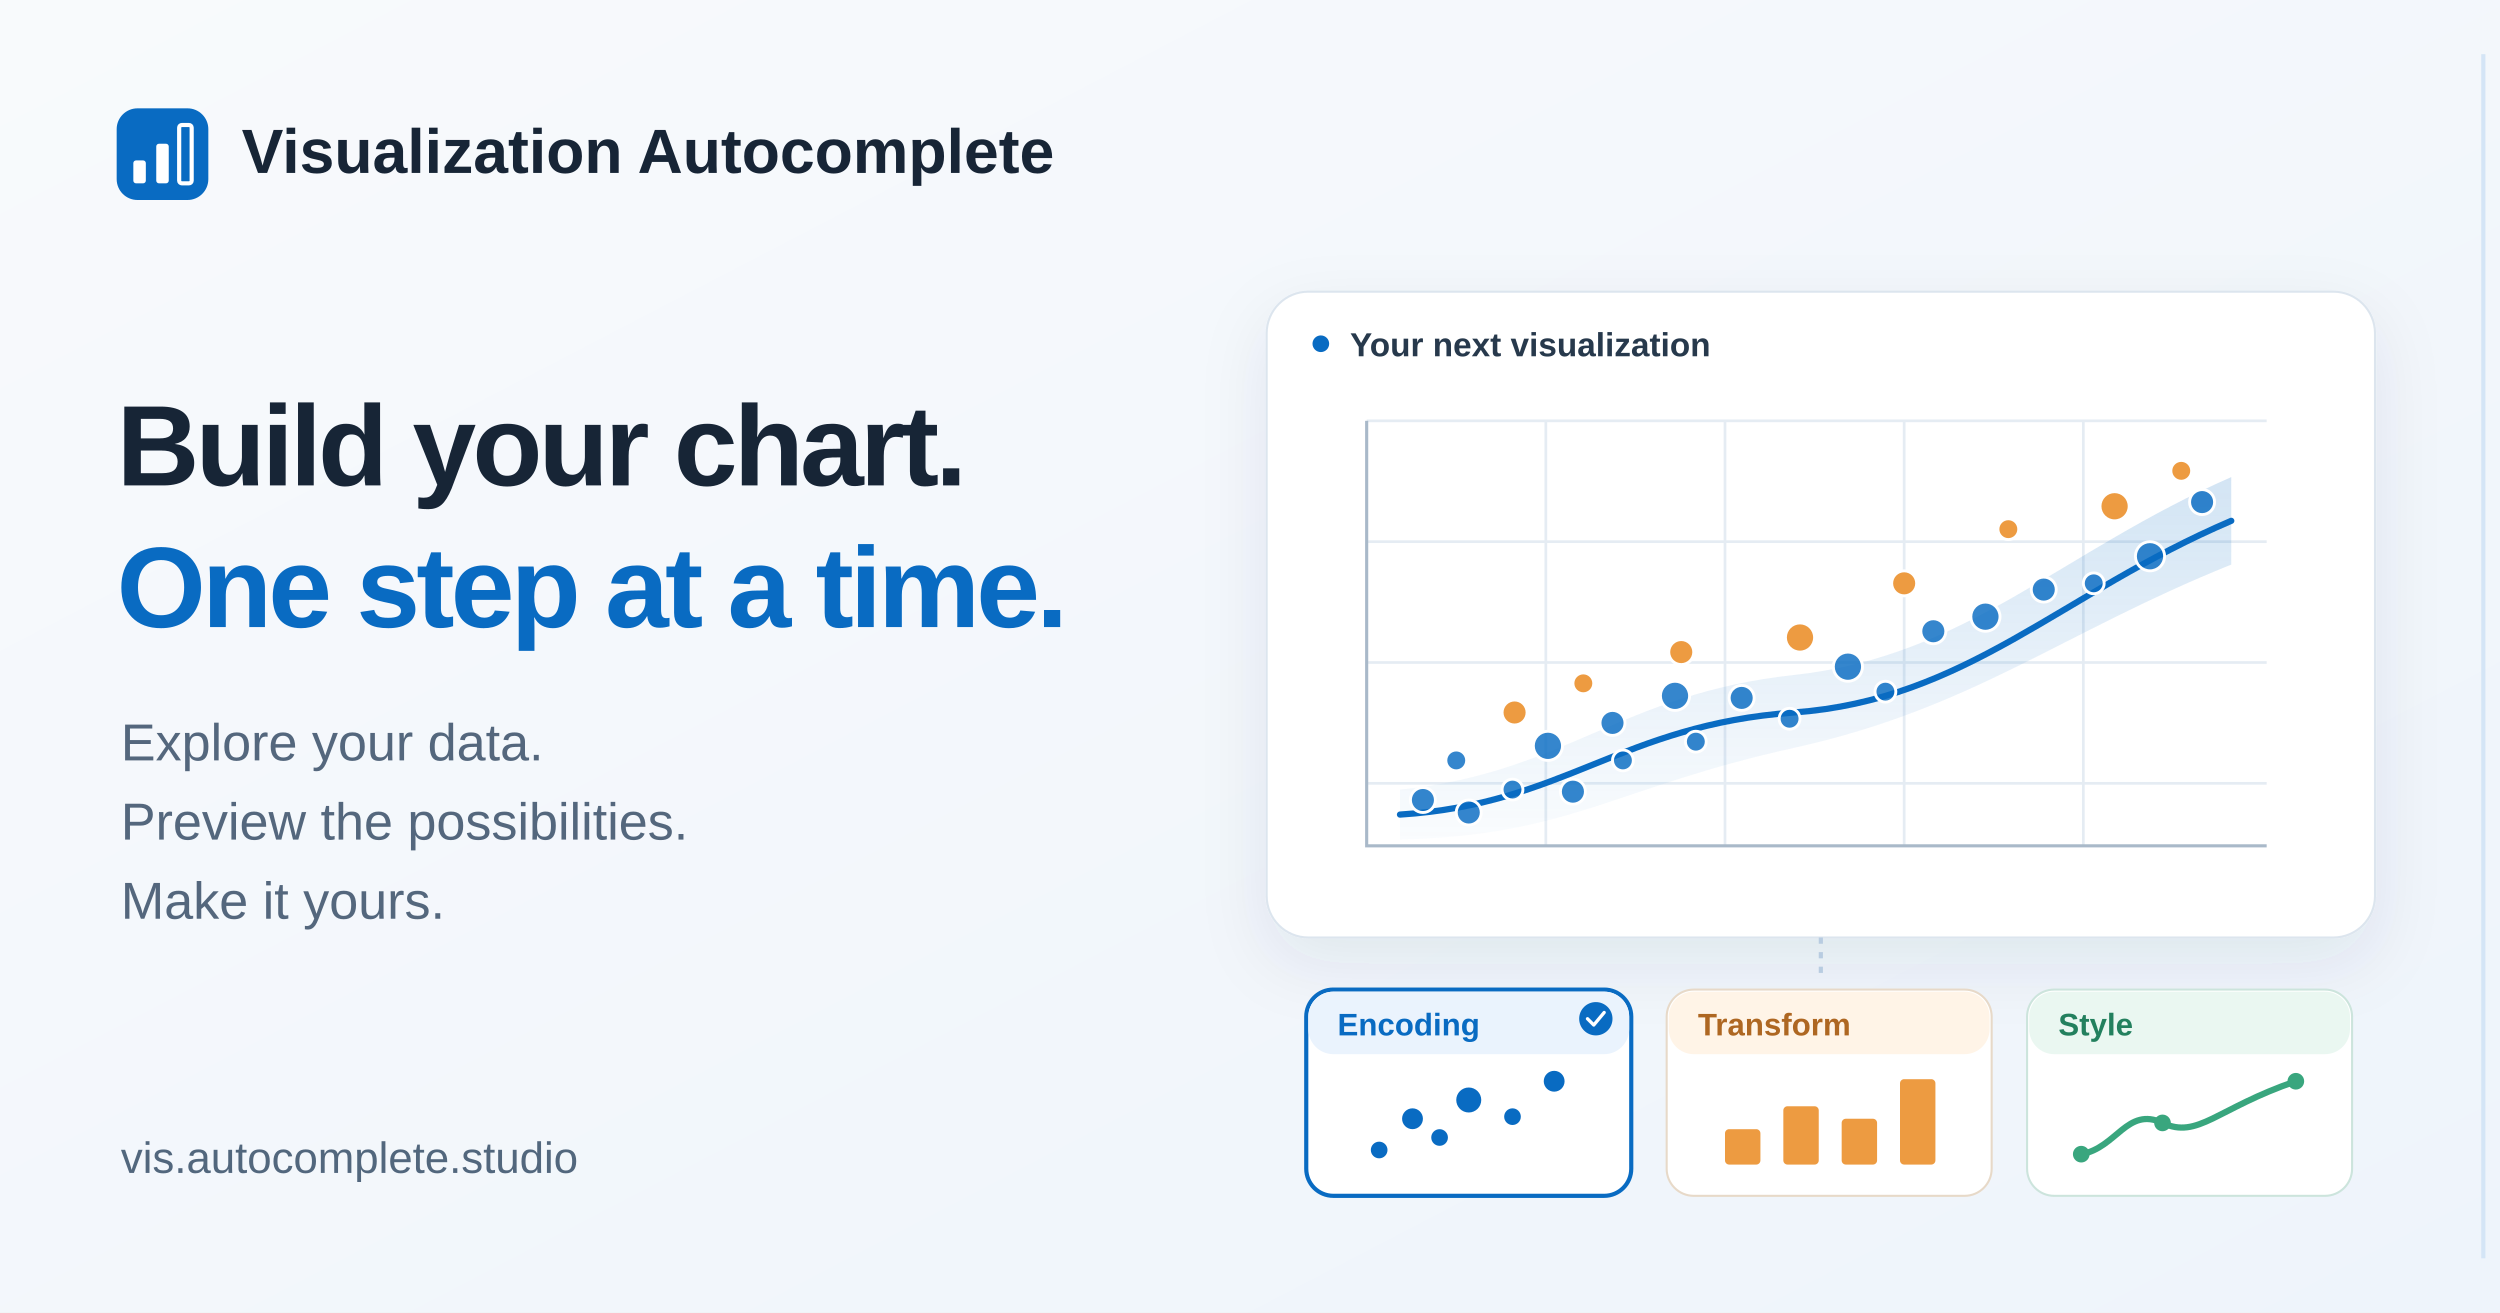
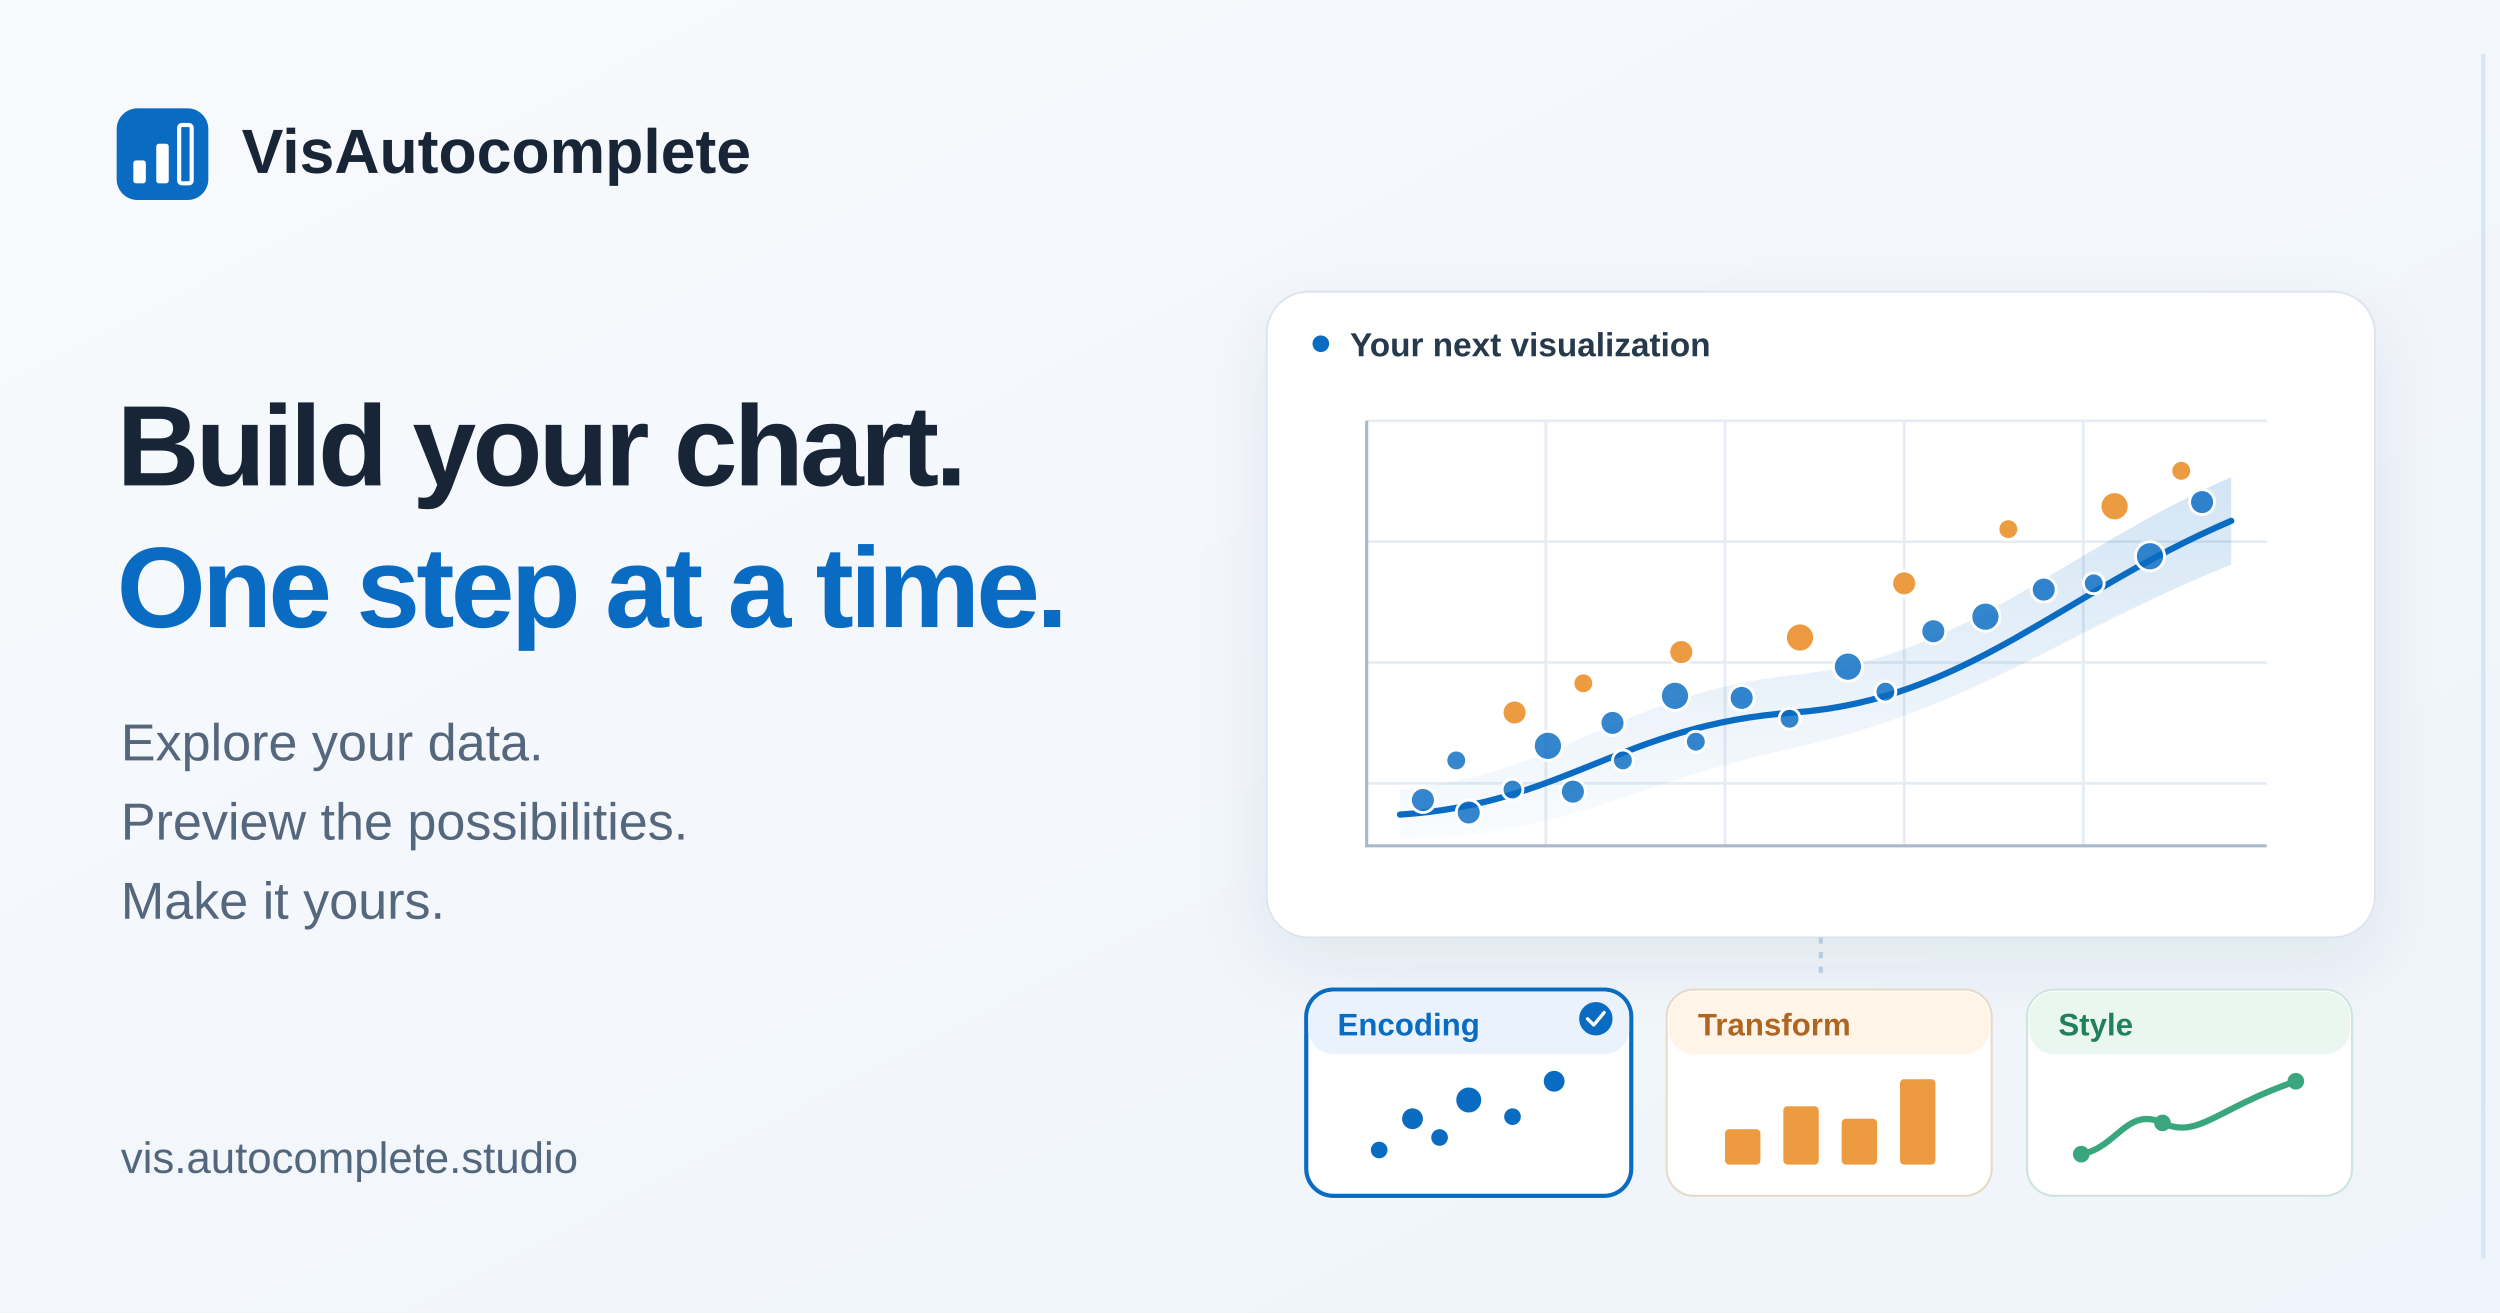
<svg xmlns="http://www.w3.org/2000/svg" width="1200" height="630" viewBox="0 0 1200 630">
  <defs>
    <linearGradient id="background" x2="1" y2="1">
      <stop stop-color="#f8fafc" />
      <stop offset="1" stop-color="#eef4fb" />
    </linearGradient>
    <linearGradient id="area" x2="0" y2="1">
      <stop stop-color="#096bc2" stop-opacity=".18" />
      <stop offset="1" stop-color="#096bc2" stop-opacity=".02" />
    </linearGradient>
    <filter id="shadow" x="-20%" y="-20%" width="140%" height="160%">
      <feDropShadow dx="0" dy="12" stdDeviation="16" flood-color="#173a61" flood-opacity=".08" />
    </filter>
  </defs>
  <rect width="1200" height="630" fill="url(#background)" />
  <path d="M1192 26v578" stroke="#d4e5f6" stroke-width="2" />
  <g transform="translate(56 52)">
    <rect width="44" height="44" rx="10" fill="#096bc2" />
    <g fill="#fff">
      <rect x="8" y="25" width="6" height="11" rx="1.3" />
      <rect x="19" y="17" width="6" height="19" rx="1.3" />
    </g>
    <rect x="30" y="8" width="6" height="28" rx="1.3" fill="none" stroke="#fff" stroke-width="2" />
  </g>
  <g font-family="Arial, Helvetica, sans-serif">
-     <text x="116" y="83" font-size="30" font-weight="700" fill="#172536">Visualization Autocomplete</text>
+     <text x="116" y="83" font-size="30" font-weight="700" fill="#172536">VisAutocomplete</text>
    <g font-size="55" font-weight="700" letter-spacing="-1.8">
      <text x="56" y="233" fill="#172536">Build your chart.</text>
      <text x="56" y="301" fill="#096bc2">One step at a time.</text>
    </g>
    <g font-size="25" fill="#54677d">
      <text x="58" y="365">Explore your data.</text>
      <text x="58" y="403">Preview the possibilities.</text>
      <text x="58" y="441">Make it yours.</text>
    </g>
    <text x="58" y="563" font-size="21" fill="#52677d">vis.autocomplete.studio</text>
    <g transform="translate(608 140)">
      <rect width="532" height="310" rx="20" fill="#fff" stroke="#dce5ee" filter="url(#shadow)" />
      <circle cx="26" cy="25" r="4" fill="#096bc2" />
      <text x="40" y="31" font-size="16" font-weight="700" fill="#27394c">Your next visualization</text>
      <g transform="translate(48 62)">
        <g stroke="#e5ecf3" stroke-width="1.3">
          <path d="M0 0h432M0 58h432M0 116h432M0 174h432" />
          <path d="M86 0v204M172 0v204M258 0v204M344 0v204" />
        </g>
        <path d="M0 0v204h432" fill="none" stroke="#a9b9c9" stroke-width="1.5" />
        <path d="M16 177C95 169 122 131 205 122S333 63 415 27L415 69C333 102 291 138 205 157S98 199 16 201Z" fill="url(#area)" />
        <path d="M16 189C95 184 122 146 205 140S333 83 415 48" fill="none" stroke="#096bc2" stroke-width="3" stroke-linecap="round" />
        <g fill="#096bc2" fill-opacity=".82" stroke="#fff" stroke-width="1.4">
          <circle cx="27" cy="182" r="6" />
          <circle cx="43" cy="163" r="5" />
          <circle cx="49" cy="188" r="6" />
          <circle cx="70" cy="177" r="5" />
          <circle cx="87" cy="156" r="7" />
          <circle cx="99" cy="178" r="6" />
          <circle cx="118" cy="145" r="6" />
          <circle cx="123" cy="163" r="5" />
          <circle cx="148" cy="132" r="7" />
          <circle cx="158" cy="154" r="5" />
          <circle cx="180" cy="133" r="6" />
          <circle cx="203" cy="143" r="5" />
          <circle cx="231" cy="118" r="7" />
          <circle cx="249" cy="130" r="5" />
          <circle cx="272" cy="101" r="6" />
          <circle cx="297" cy="94" r="7" />
          <circle cx="325" cy="81" r="6" />
          <circle cx="349" cy="78" r="5" />
          <circle cx="376" cy="65" r="7" />
          <circle cx="401" cy="39" r="6" />
        </g>
        <g fill="#ed9b41" stroke="#fff" stroke-width="1.4">
          <circle cx="71" cy="140" r="6" />
          <circle cx="104" cy="126" r="5" />
          <circle cx="151" cy="111" r="6" />
          <circle cx="208" cy="104" r="7" />
          <circle cx="258" cy="78" r="6" />
          <circle cx="308" cy="52" r="5" />
          <circle cx="359" cy="41" r="7" />
          <circle cx="391" cy="24" r="5" />
        </g>
      </g>
    </g>
    <path d="M874 450v19" stroke="#b8cce1" stroke-width="2" stroke-dasharray="3 4" />
    <g transform="translate(627 475)">
      <rect width="156" height="99" rx="13" fill="#fff" stroke="#096bc2" stroke-width="2" />
      <rect x="1" y="1" width="154" height="30" rx="12" fill="#eaf3fd" />
      <text x="15" y="22" font-size="15" font-weight="700" fill="#096bc2">Encoding</text>
      <g fill="#096bc2">
        <circle cx="35" cy="77" r="4" />
        <circle cx="51" cy="62" r="5" />
        <circle cx="64" cy="71" r="4" />
        <circle cx="78" cy="53" r="6" />
        <circle cx="99" cy="61" r="4" />
        <circle cx="119" cy="44" r="5" />
      </g>
      <circle cx="139" cy="14" r="8" fill="#096bc2" />
      <path d="m135 14 3 3 5-6" fill="none" stroke="#fff" stroke-width="1.6" stroke-linecap="round" stroke-linejoin="round" />
    </g>
    <g transform="translate(800 475)">
      <rect width="156" height="99" rx="13" fill="#fff" stroke="#e7d9c8" />
      <rect x="1" y="1" width="154" height="30" rx="12" fill="#fff4e7" />
      <text x="15" y="22" font-size="15" font-weight="700" fill="#ae6722">Transform</text>
      <g fill="#ed9b41">
        <rect x="28" y="67" width="17" height="17" rx="2" />
        <rect x="56" y="56" width="17" height="28" rx="2" />
        <rect x="84" y="62" width="17" height="22" rx="2" />
        <rect x="112" y="43" width="17" height="41" rx="2" />
      </g>
    </g>
    <g transform="translate(973 475)">
      <rect width="156" height="99" rx="13" fill="#fff" stroke="#cce4dc" />
      <rect x="1" y="1" width="154" height="30" rx="12" fill="#eaf7f1" />
      <text x="15" y="22" font-size="15" font-weight="700" fill="#23805e">Style</text>
      <path d="M26 79C43 76 48 56 65 64S91 57 129 44" fill="none" stroke="#39a67e" stroke-width="3" stroke-linecap="round" />
      <g fill="#39a67e">
        <circle cx="26" cy="79" r="4" />
        <circle cx="65" cy="64" r="4" />
        <circle cx="129" cy="44" r="4" />
      </g>
    </g>
  </g>
</svg>
